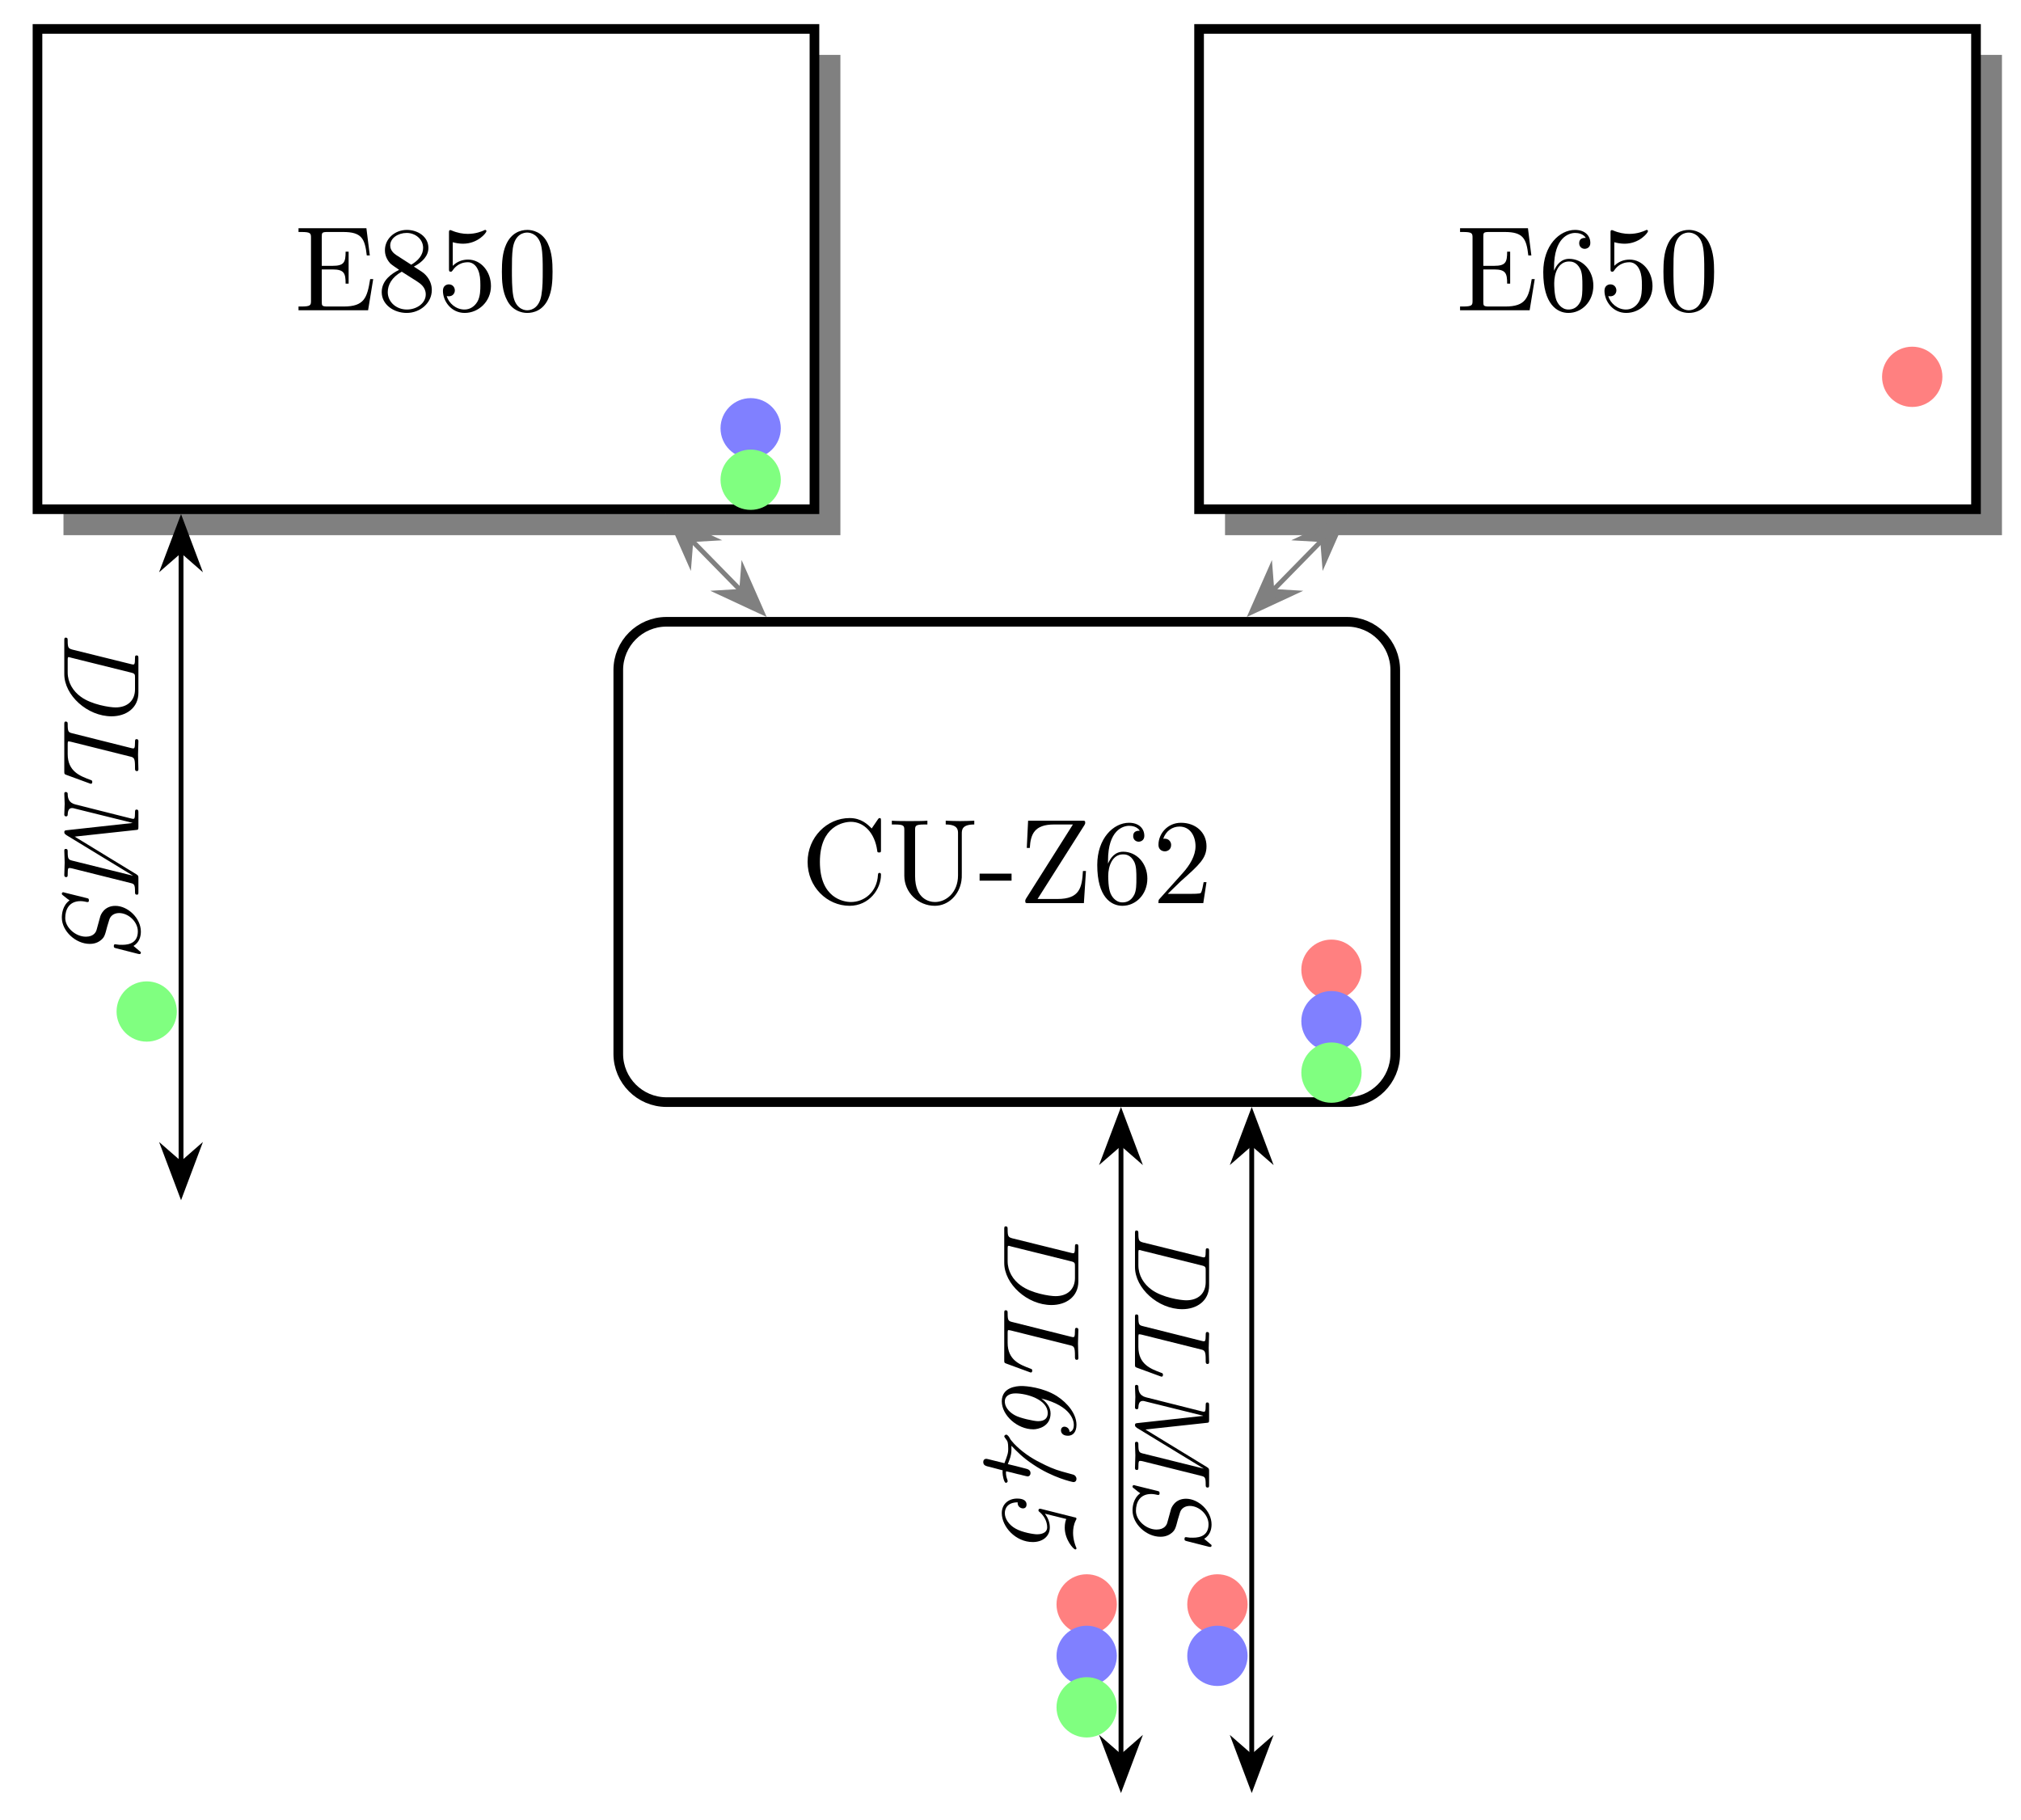
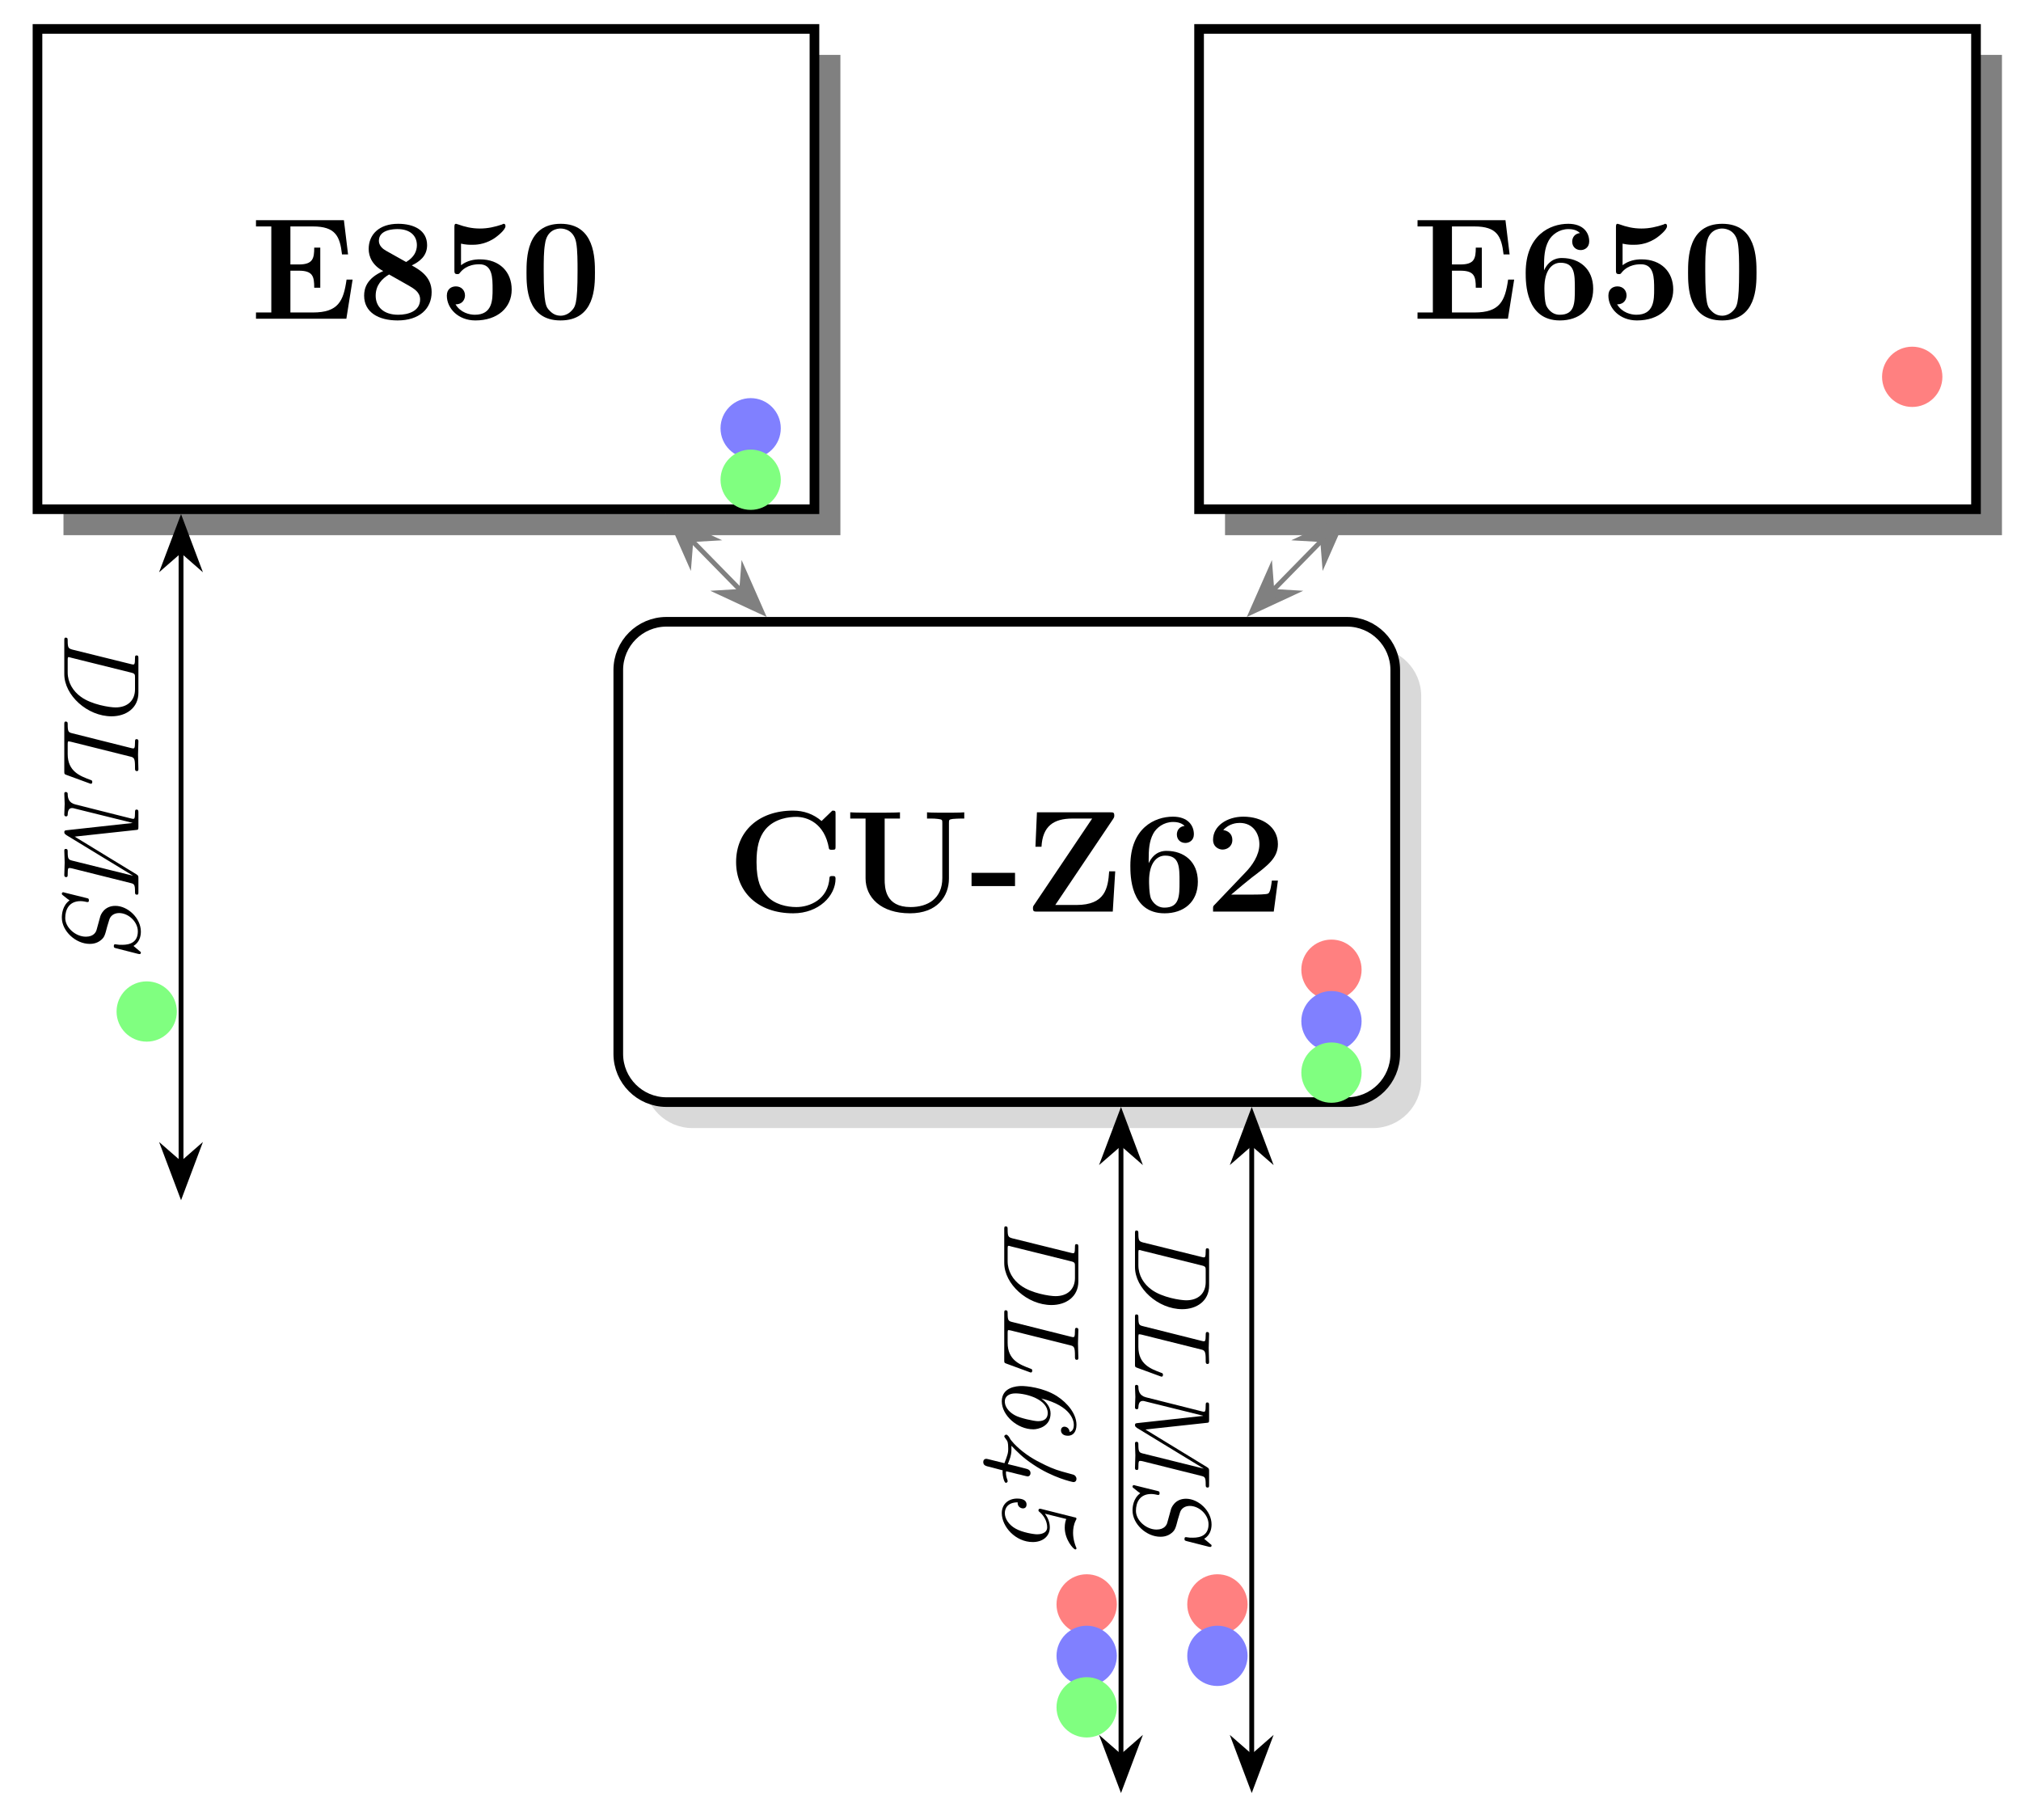
<svg xmlns="http://www.w3.org/2000/svg" xmlns:xlink="http://www.w3.org/1999/xlink" width="167.012pt" height="150.345pt" viewBox="0 0 167.012 150.345" version="1.1">
  <defs>
    <g>
      <symbol overflow="visible" id="glyph0-0">
        <path style="stroke:none;" d="" />
      </symbol>
      <symbol overflow="visible" id="glyph0-1">
-         <path style="stroke:none;" d="M 0.562 -3.406 C 0.562 -1.344 2.172 0.219 4.031 0.219 C 5.656 0.219 6.625 -1.172 6.625 -2.328 C 6.625 -2.422 6.625 -2.5 6.5 -2.5 C 6.391 -2.5 6.391 -2.438 6.375 -2.328 C 6.297 -0.906 5.234 -0.094 4.141 -0.094 C 3.531 -0.094 1.578 -0.422 1.578 -3.406 C 1.578 -6.375 3.531 -6.719 4.141 -6.719 C 5.219 -6.719 6.109 -5.812 6.312 -4.359 C 6.328 -4.219 6.328 -4.188 6.469 -4.188 C 6.625 -4.188 6.625 -4.219 6.625 -4.422 L 6.625 -6.781 C 6.625 -6.953 6.625 -7.031 6.516 -7.031 C 6.484 -7.031 6.438 -7.031 6.359 -6.906 L 5.859 -6.172 C 5.5 -6.531 4.984 -7.031 4.031 -7.031 C 2.156 -7.031 0.562 -5.438 0.562 -3.406 Z " />
+         <path style="stroke:none;" d="M 8.953 -8.031 C 8.953 -8.312 8.953 -8.344 8.688 -8.344 L 7.797 -7.484 C 7.125 -8.062 6.328 -8.344 5.438 -8.344 C 2.578 -8.344 0.734 -6.609 0.734 -4.094 C 0.734 -1.641 2.516 0.141 5.453 0.141 C 7.578 0.141 8.953 -1.312 8.953 -2.719 C 8.953 -2.922 8.875 -2.938 8.703 -2.938 C 8.578 -2.938 8.469 -2.938 8.453 -2.812 C 8.344 -0.984 6.797 -0.375 5.719 -0.375 C 4.953 -0.375 3.891 -0.578 3.234 -1.344 C 2.812 -1.797 2.422 -2.453 2.422 -4.094 C 2.422 -5.266 2.609 -6.141 3.172 -6.812 C 3.938 -7.703 5.125 -7.828 5.703 -7.828 C 6.594 -7.828 8.047 -7.328 8.406 -5.219 C 8.422 -5.109 8.531 -5.109 8.672 -5.109 C 8.953 -5.109 8.953 -5.141 8.953 -5.422 Z " />
      </symbol>
      <symbol overflow="visible" id="glyph0-2">
-         <path style="stroke:none;" d="M 5.797 -2.297 C 5.797 -0.891 4.828 -0.094 3.891 -0.094 C 3.422 -0.094 2.25 -0.344 2.25 -2.234 L 2.25 -6.031 C 2.25 -6.391 2.266 -6.5 3.031 -6.5 L 3.266 -6.5 L 3.266 -6.812 C 2.922 -6.781 2.188 -6.781 1.797 -6.781 C 1.422 -6.781 0.672 -6.781 0.328 -6.812 L 0.328 -6.5 L 0.562 -6.5 C 1.328 -6.5 1.359 -6.391 1.359 -6.031 L 1.359 -2.266 C 1.359 -0.875 2.516 0.219 3.875 0.219 C 5.016 0.219 5.906 -0.703 6.078 -1.844 C 6.109 -2.047 6.109 -2.141 6.109 -2.531 L 6.109 -5.719 C 6.109 -6.047 6.109 -6.5 7.141 -6.5 L 7.141 -6.812 C 6.781 -6.797 6.297 -6.781 5.969 -6.781 C 5.609 -6.781 5.141 -6.797 4.781 -6.812 L 4.781 -6.5 C 5.797 -6.5 5.797 -6.031 5.797 -5.766 Z " />
+         <path style="stroke:none;" d="M 8.609 -7.328 C 8.609 -7.594 8.625 -7.609 8.922 -7.656 C 9.141 -7.672 9.391 -7.688 9.594 -7.688 L 9.875 -7.688 L 9.875 -8.203 C 9.594 -8.172 8.672 -8.172 8.328 -8.172 C 8 -8.172 7.062 -8.172 6.797 -8.203 L 6.797 -7.688 L 7.062 -7.688 C 7.391 -7.688 7.406 -7.688 7.703 -7.656 C 8.047 -7.609 8.062 -7.594 8.062 -7.328 L 8.062 -2.766 C 8.062 -1.062 6.844 -0.375 5.438 -0.375 C 3.344 -0.375 3.297 -1.969 3.297 -2.672 L 3.297 -7.688 L 4.562 -7.688 L 4.562 -8.203 C 4.219 -8.172 2.938 -8.172 2.516 -8.172 C 2.078 -8.172 0.797 -8.172 0.453 -8.203 L 0.453 -7.688 L 1.719 -7.688 L 1.719 -2.75 C 1.719 -1.172 2.984 0.141 5.391 0.141 C 7.609 0.141 8.609 -1.234 8.609 -2.734 Z " />
      </symbol>
      <symbol overflow="visible" id="glyph0-3">
-         <path style="stroke:none;" d="M 2.75 -1.859 L 2.75 -2.438 L 0.109 -2.438 L 0.109 -1.859 Z " />
+         <path style="stroke:none;" d="M 3.734 -2.109 L 3.734 -3.203 L 0.141 -3.203 L 0.141 -2.109 Z " />
      </symbol>
      <symbol overflow="visible" id="glyph0-4">
-         <path style="stroke:none;" d="M 5.453 -6.453 C 5.516 -6.562 5.516 -6.578 5.516 -6.656 C 5.516 -6.812 5.469 -6.812 5.266 -6.812 L 0.797 -6.812 L 0.688 -4.562 L 0.938 -4.562 C 1 -5.688 1.312 -6.5 2.938 -6.5 L 4.5 -6.5 L 0.625 -0.375 C 0.562 -0.266 0.562 -0.25 0.562 -0.172 C 0.562 0 0.609 0 0.812 0 L 5.406 0 L 5.578 -2.656 L 5.328 -2.656 C 5.25 -1.281 5.062 -0.344 3.219 -0.344 L 1.578 -0.344 Z " />
+         <path style="stroke:none;" d="M 7.359 -7.656 C 7.453 -7.797 7.453 -7.859 7.453 -7.938 C 7.453 -8.203 7.359 -8.203 7.109 -8.203 L 1.062 -8.203 L 0.938 -5.359 L 1.438 -5.359 C 1.531 -7.062 2.438 -7.688 4 -7.688 L 5.625 -7.688 L 0.844 -0.578 C 0.734 -0.438 0.734 -0.375 0.734 -0.281 C 0.734 0 0.828 0 1.094 0 L 7.328 0 L 7.531 -3.328 L 7.031 -3.328 C 6.938 -1.938 6.703 -0.547 4.328 -0.547 L 2.578 -0.547 Z " />
      </symbol>
      <symbol overflow="visible" id="glyph0-5">
-         <path style="stroke:none;" d="M 1.312 -3.266 L 1.312 -3.516 C 1.312 -6.031 2.547 -6.391 3.062 -6.391 C 3.297 -6.391 3.719 -6.328 3.938 -5.984 C 3.781 -5.984 3.391 -5.984 3.391 -5.547 C 3.391 -5.234 3.625 -5.078 3.844 -5.078 C 4 -5.078 4.312 -5.172 4.312 -5.562 C 4.312 -6.156 3.875 -6.641 3.047 -6.641 C 1.766 -6.641 0.422 -5.359 0.422 -3.156 C 0.422 -0.484 1.578 0.219 2.5 0.219 C 3.609 0.219 4.562 -0.719 4.562 -2.031 C 4.562 -3.297 3.672 -4.25 2.562 -4.25 C 1.891 -4.25 1.516 -3.75 1.312 -3.266 Z M 2.5 -0.062 C 1.875 -0.062 1.578 -0.656 1.516 -0.812 C 1.328 -1.281 1.328 -2.078 1.328 -2.25 C 1.328 -3.031 1.656 -4.031 2.547 -4.031 C 2.719 -4.031 3.172 -4.031 3.484 -3.406 C 3.656 -3.047 3.656 -2.531 3.656 -2.047 C 3.656 -1.562 3.656 -1.062 3.484 -0.703 C 3.188 -0.109 2.734 -0.062 2.5 -0.062 Z " />
+         <path style="stroke:none;" d="M 2.078 -4.328 C 2.078 -5.062 2.109 -5.797 2.453 -6.438 C 2.719 -6.938 3.328 -7.406 4.094 -7.406 C 4.328 -7.406 4.75 -7.375 5.047 -7.078 C 4.594 -7.031 4.406 -6.688 4.406 -6.375 C 4.406 -5.938 4.719 -5.672 5.109 -5.672 C 5.422 -5.672 5.812 -5.875 5.812 -6.391 C 5.812 -7.109 5.328 -7.844 4.078 -7.844 C 2.578 -7.844 0.562 -6.906 0.562 -3.797 C 0.562 -2.984 0.562 0.141 3.391 0.141 C 4.969 0.141 6.141 -0.781 6.141 -2.469 C 6.141 -4.141 4.984 -5.016 3.562 -5.016 C 3.328 -5.016 2.562 -5.016 2.078 -4 Z M 3.375 -0.328 C 2.625 -0.328 2.312 -0.984 2.266 -1.078 C 2.109 -1.469 2.109 -2.422 2.109 -2.531 C 2.109 -4 2.734 -4.625 3.438 -4.625 C 4.625 -4.625 4.625 -3.672 4.625 -2.469 C 4.625 -1.297 4.625 -0.328 3.375 -0.328 Z " />
      </symbol>
      <symbol overflow="visible" id="glyph0-6">
-         <path style="stroke:none;" d="M 1.266 -0.766 L 2.328 -1.797 C 3.875 -3.172 4.469 -3.703 4.469 -4.703 C 4.469 -5.844 3.578 -6.641 2.359 -6.641 C 1.234 -6.641 0.5 -5.719 0.5 -4.828 C 0.5 -4.281 1 -4.281 1.031 -4.281 C 1.203 -4.281 1.547 -4.391 1.547 -4.812 C 1.547 -5.062 1.359 -5.328 1.016 -5.328 C 0.938 -5.328 0.922 -5.328 0.891 -5.312 C 1.109 -5.969 1.656 -6.328 2.234 -6.328 C 3.141 -6.328 3.562 -5.516 3.562 -4.703 C 3.562 -3.906 3.078 -3.125 2.516 -2.5 L 0.609 -0.375 C 0.5 -0.266 0.5 -0.234 0.5 0 L 4.203 0 L 4.469 -1.734 L 4.234 -1.734 C 4.172 -1.438 4.109 -1 4 -0.844 C 3.938 -0.766 3.281 -0.766 3.062 -0.766 Z " />
+         <path style="stroke:none;" d="M 6.031 -2.562 L 5.531 -2.562 C 5.5 -2.312 5.422 -1.609 5.234 -1.5 C 5.141 -1.406 4.203 -1.406 4.031 -1.406 L 2.172 -1.406 C 2.625 -1.797 3.719 -2.703 3.891 -2.828 C 5.219 -3.828 6.031 -4.438 6.031 -5.578 C 6.031 -7 4.75 -7.844 3.172 -7.844 C 1.828 -7.844 0.672 -7.078 0.672 -5.938 C 0.672 -5.312 1.188 -5.125 1.453 -5.125 C 1.828 -5.125 2.266 -5.375 2.266 -5.922 C 2.266 -6.438 1.891 -6.688 1.516 -6.734 C 2 -7.281 2.625 -7.328 2.875 -7.328 C 3.984 -7.328 4.5 -6.438 4.5 -5.562 C 4.5 -4.641 3.875 -3.781 3.375 -3.266 L 0.781 -0.547 C 0.672 -0.438 0.672 -0.422 0.672 -0.203 L 0.672 0 L 5.688 0 Z " />
      </symbol>
      <symbol overflow="visible" id="glyph0-7">
-         <path style="stroke:none;" d="M 1.359 -0.781 C 1.359 -0.422 1.328 -0.312 0.562 -0.312 L 0.328 -0.312 L 0.328 0 L 6.078 0 L 6.5 -2.578 L 6.25 -2.578 C 6 -1.031 5.766 -0.312 4.062 -0.312 L 2.734 -0.312 C 2.266 -0.312 2.25 -0.375 2.25 -0.703 L 2.25 -3.375 L 3.141 -3.375 C 4.109 -3.375 4.219 -3.047 4.219 -2.203 L 4.469 -2.203 L 4.469 -4.844 L 4.219 -4.844 C 4.219 -3.984 4.109 -3.672 3.141 -3.672 L 2.25 -3.672 L 2.25 -6.078 C 2.25 -6.406 2.266 -6.469 2.734 -6.469 L 4.016 -6.469 C 5.547 -6.469 5.812 -5.922 5.969 -4.531 L 6.219 -4.531 L 5.938 -6.781 L 0.328 -6.781 L 0.328 -6.469 L 0.562 -6.469 C 1.328 -6.469 1.359 -6.359 1.359 -6 Z " />
+         <path style="stroke:none;" d="M 8.438 -3.234 L 7.938 -3.234 C 7.688 -1.453 7.25 -0.516 5.156 -0.516 L 3.297 -0.516 L 3.297 -3.969 L 4 -3.969 C 5.156 -3.969 5.266 -3.484 5.266 -2.562 L 5.766 -2.562 L 5.766 -5.875 L 5.266 -5.875 C 5.266 -4.984 5.156 -4.484 4 -4.484 L 3.297 -4.484 L 3.297 -7.625 L 5.156 -7.625 C 7 -7.625 7.391 -6.844 7.562 -5.312 L 8.062 -5.312 L 7.719 -8.141 L 0.453 -8.141 L 0.453 -7.625 L 1.719 -7.625 L 1.719 -0.516 L 0.453 -0.516 L 0.453 0 L 7.922 0 Z " />
      </symbol>
      <symbol overflow="visible" id="glyph0-8">
-         <path style="stroke:none;" d="M 1.625 -4.562 C 1.172 -4.859 1.125 -5.188 1.125 -5.359 C 1.125 -5.969 1.781 -6.391 2.484 -6.391 C 3.203 -6.391 3.844 -5.875 3.844 -5.156 C 3.844 -4.578 3.453 -4.109 2.859 -3.766 Z M 3.078 -3.609 C 3.797 -3.984 4.281 -4.5 4.281 -5.156 C 4.281 -6.078 3.406 -6.641 2.5 -6.641 C 1.5 -6.641 0.688 -5.906 0.688 -4.969 C 0.688 -4.797 0.703 -4.344 1.125 -3.875 C 1.234 -3.766 1.609 -3.516 1.859 -3.344 C 1.281 -3.047 0.422 -2.5 0.422 -1.5 C 0.422 -0.453 1.438 0.219 2.484 0.219 C 3.609 0.219 4.562 -0.609 4.562 -1.672 C 4.562 -2.031 4.453 -2.484 4.062 -2.906 C 3.875 -3.109 3.719 -3.203 3.078 -3.609 Z M 2.078 -3.188 L 3.312 -2.406 C 3.594 -2.219 4.062 -1.922 4.062 -1.312 C 4.062 -0.578 3.312 -0.062 2.5 -0.062 C 1.641 -0.062 0.922 -0.672 0.922 -1.5 C 0.922 -2.078 1.234 -2.719 2.078 -3.188 Z " />
+         <path style="stroke:none;" d="M 4.5 -4.406 C 5.109 -4.703 5.766 -5.156 5.766 -6.078 C 5.766 -7.312 4.672 -7.844 3.375 -7.844 C 1.781 -7.844 0.938 -6.938 0.938 -5.766 C 0.938 -5.125 1.25 -4.406 2.141 -3.938 C 0.781 -3.344 0.562 -2.516 0.562 -1.906 C 0.562 -0.531 1.75 0.141 3.328 0.141 C 5.109 0.141 6.141 -0.812 6.141 -2.203 C 6.141 -3.5 5.109 -4.062 4.5 -4.406 Z M 2.359 -5.625 C 2.109 -5.766 1.781 -6.031 1.781 -6.438 C 1.781 -7.391 3.062 -7.406 3.328 -7.406 C 4.344 -7.406 4.922 -6.875 4.922 -6.078 C 4.922 -5.594 4.703 -5.078 4.031 -4.688 Z M 2.625 -3.656 L 4.281 -2.719 C 4.672 -2.484 5.188 -2.203 5.188 -1.594 C 5.188 -0.641 4.234 -0.328 3.375 -0.328 C 2.188 -0.328 1.516 -0.969 1.516 -1.906 C 1.516 -2.781 2.062 -3.328 2.625 -3.656 Z " />
      </symbol>
      <symbol overflow="visible" id="glyph0-9">
-         <path style="stroke:none;" d="M 4.469 -2 C 4.469 -3.188 3.656 -4.188 2.578 -4.188 C 2.109 -4.188 1.672 -4.031 1.312 -3.672 L 1.312 -5.625 C 1.516 -5.562 1.844 -5.5 2.156 -5.5 C 3.391 -5.5 4.094 -6.406 4.094 -6.531 C 4.094 -6.594 4.062 -6.641 3.984 -6.641 C 3.984 -6.641 3.953 -6.641 3.906 -6.609 C 3.703 -6.516 3.219 -6.312 2.547 -6.312 C 2.156 -6.312 1.688 -6.391 1.219 -6.594 C 1.141 -6.625 1.125 -6.625 1.109 -6.625 C 1 -6.625 1 -6.547 1 -6.391 L 1 -3.438 C 1 -3.266 1 -3.188 1.141 -3.188 C 1.219 -3.188 1.234 -3.203 1.281 -3.266 C 1.391 -3.422 1.75 -3.969 2.562 -3.969 C 3.078 -3.969 3.328 -3.516 3.406 -3.328 C 3.562 -2.953 3.594 -2.578 3.594 -2.078 C 3.594 -1.719 3.594 -1.125 3.344 -0.703 C 3.109 -0.312 2.734 -0.062 2.281 -0.062 C 1.562 -0.062 0.984 -0.594 0.812 -1.172 C 0.844 -1.172 0.875 -1.156 0.984 -1.156 C 1.312 -1.156 1.484 -1.406 1.484 -1.641 C 1.484 -1.891 1.312 -2.141 0.984 -2.141 C 0.844 -2.141 0.5 -2.062 0.5 -1.609 C 0.5 -0.75 1.188 0.219 2.297 0.219 C 3.453 0.219 4.469 -0.734 4.469 -2 Z " />
+         <path style="stroke:none;" d="M 1.844 -6.203 C 2.25 -6.109 2.562 -6.109 2.75 -6.109 C 3.031 -6.109 3.719 -6.109 4.516 -6.594 C 4.891 -6.828 5.516 -7.359 5.516 -7.641 C 5.516 -7.703 5.516 -7.844 5.359 -7.844 C 5.359 -7.844 5.328 -7.844 5.219 -7.781 C 4.656 -7.594 4.078 -7.453 3.406 -7.453 C 2.719 -7.453 2.156 -7.594 1.594 -7.797 C 1.5 -7.812 1.469 -7.844 1.438 -7.844 C 1.297 -7.844 1.297 -7.719 1.297 -7.516 L 1.297 -4.047 C 1.297 -3.812 1.297 -3.688 1.531 -3.688 C 1.656 -3.688 1.672 -3.688 1.766 -3.812 C 1.906 -3.984 2.344 -4.5 3.359 -4.5 C 4.453 -4.5 4.453 -3.375 4.453 -2.438 C 4.453 -1.578 4.453 -0.328 2.984 -0.328 C 2.547 -0.328 1.797 -0.5 1.391 -1.188 C 2.016 -1.188 2.172 -1.656 2.172 -1.922 C 2.172 -2.359 1.859 -2.672 1.422 -2.672 C 1.062 -2.672 0.672 -2.469 0.672 -1.906 C 0.672 -0.859 1.609 0.141 3.031 0.141 C 4.875 0.141 6.031 -0.922 6.031 -2.406 C 6.031 -3.859 5.047 -4.906 3.406 -4.906 C 2.922 -4.906 2.359 -4.812 1.844 -4.422 Z " />
      </symbol>
      <symbol overflow="visible" id="glyph0-10">
-         <path style="stroke:none;" d="M 4.578 -3.188 C 4.578 -3.984 4.531 -4.781 4.188 -5.516 C 3.734 -6.484 2.906 -6.641 2.5 -6.641 C 1.891 -6.641 1.172 -6.375 0.75 -5.453 C 0.438 -4.766 0.391 -3.984 0.391 -3.188 C 0.391 -2.438 0.422 -1.547 0.844 -0.781 C 1.266 0.016 2 0.219 2.484 0.219 C 3.016 0.219 3.781 0.016 4.219 -0.938 C 4.531 -1.625 4.578 -2.406 4.578 -3.188 Z M 2.484 0 C 2.094 0 1.5 -0.25 1.328 -1.203 C 1.219 -1.797 1.219 -2.719 1.219 -3.312 C 1.219 -3.953 1.219 -4.609 1.297 -5.141 C 1.484 -6.328 2.234 -6.422 2.484 -6.422 C 2.812 -6.422 3.469 -6.234 3.656 -5.25 C 3.766 -4.688 3.766 -3.938 3.766 -3.312 C 3.766 -2.562 3.766 -1.891 3.656 -1.25 C 3.5 -0.297 2.938 0 2.484 0 Z " />
+         <path style="stroke:none;" d="M 6.188 -3.812 C 6.188 -4.953 6.188 -7.844 3.359 -7.844 C 0.531 -7.844 0.531 -4.969 0.531 -3.812 C 0.531 -2.672 0.531 0.141 3.344 0.141 C 6.172 0.141 6.188 -2.625 6.188 -3.812 Z M 3.359 -0.25 C 2.969 -0.25 2.688 -0.406 2.453 -0.656 C 2.156 -0.953 1.953 -1.141 1.953 -3.953 C 1.953 -4.797 1.953 -5.562 2.062 -6.188 C 2.219 -7.359 3.078 -7.453 3.344 -7.453 C 3.734 -7.453 4.469 -7.266 4.641 -6.266 C 4.75 -5.656 4.75 -4.688 4.75 -3.953 C 4.75 -1.141 4.562 -0.969 4.203 -0.609 C 3.969 -0.375 3.641 -0.25 3.359 -0.25 Z " />
      </symbol>
      <symbol overflow="visible" id="glyph1-0">
        <path style="stroke:none;" d="" />
      </symbol>
      <symbol overflow="visible" id="glyph1-1">
        <path style="stroke:none;" d="M 0.656 1.594 C 0.344 1.5 0.281 1.453 0.281 0.859 C 0.281 0.703 0.281 0.609 0.109 0.609 C 0 0.609 0 0.703 0 0.859 L 0 3.625 C 0 5.375 1.906 7.109 3.906 7.109 C 5.094 7.109 6.125 6.438 6.125 5.156 L 6.125 2.328 C 6.125 2.172 6.125 2.078 5.969 2.078 C 5.844 2.078 5.844 2.172 5.844 2.312 C 5.844 2.828 5.781 2.828 5.688 2.828 C 5.656 2.828 5.641 2.828 5.516 2.797 Z M 5.531 3.5 C 5.844 3.578 5.844 3.656 5.844 3.922 L 5.844 4.875 C 5.844 5.781 5.25 6.375 4.234 6.375 C 3.75 6.375 2.25 6.141 1.375 5.5 C 0.719 5.031 0.281 4.312 0.281 3.484 L 0.281 2.484 C 0.281 2.328 0.281 2.312 0.312 2.219 C 0.391 2.219 0.438 2.219 0.562 2.266 Z " />
      </symbol>
      <symbol overflow="visible" id="glyph1-2">
        <path style="stroke:none;" d="M 5.438 3.484 C 5.766 3.562 5.844 3.625 5.844 4.344 L 5.844 4.438 C 5.844 4.578 5.844 4.688 6.016 4.688 C 6.109 4.688 6.125 4.594 6.125 4.531 C 6.125 4.141 6.094 3.734 6.094 3.344 C 6.094 2.969 6.125 2.578 6.125 2.219 C 6.125 2.172 6.125 2.047 5.969 2.047 C 5.844 2.047 5.844 2.156 5.844 2.297 C 5.844 2.812 5.781 2.812 5.688 2.812 C 5.656 2.812 5.641 2.812 5.516 2.781 L 0.656 1.562 C 0.344 1.484 0.281 1.438 0.281 0.828 C 0.281 0.688 0.281 0.594 0.109 0.594 C 0 0.594 0 0.688 0 0.828 L 0 4.734 C 0 4.938 0.016 4.938 0.172 5 L 2.047 5.688 C 2.156 5.734 2.172 5.734 2.203 5.734 C 2.312 5.734 2.312 5.609 2.312 5.578 C 2.312 5.469 2.281 5.453 2.141 5.406 C 1.312 5.094 0.281 4.719 0.281 3.281 L 0.281 2.5 C 0.281 2.344 0.281 2.328 0.312 2.234 C 0.391 2.234 0.438 2.234 0.562 2.266 Z " />
      </symbol>
      <symbol overflow="visible" id="glyph1-3">
        <path style="stroke:none;" d="M 3.062 2.109 C 5.578 2.734 5.75 3.984 5.75 4.281 C 5.75 4.422 5.734 4.797 5.406 4.875 C 5.359 4.438 4.984 4.438 4.969 4.438 C 4.891 4.438 4.688 4.484 4.688 4.75 C 4.688 4.875 4.766 5.188 5.266 5.188 C 5.672 5.188 5.969 4.891 5.969 4.281 C 5.969 3.406 5.266 2.5 4.344 1.906 C 3.203 1.188 1.797 1.078 1.438 1.078 C 1 1.078 -0.203 1.188 -0.203 2.344 C -0.203 3.5 1.078 4.656 2.406 4.656 C 2.781 4.656 3.828 4.438 3.828 3.344 C 3.828 2.812 3.469 2.391 3.062 2.109 Z M 0.047 2.344 C 0.047 1.953 0.375 1.688 0.922 1.688 C 1.875 1.688 3.594 2.203 3.594 3.312 C 3.594 3.703 3.375 3.984 2.797 3.984 C 2.438 3.984 1.266 3.719 0.891 3.5 C 0.594 3.344 0.047 2.953 0.047 2.344 Z " />
      </symbol>
      <symbol overflow="visible" id="glyph1-4">
        <path style="stroke:none;" d="M -1.312 2.422 C -1.438 2.391 -1.453 2.391 -1.484 2.391 C -1.641 2.391 -1.734 2.5 -1.734 2.641 C -1.734 2.938 -1.547 2.984 -1.125 3.078 L -0.125 3.344 C -0.141 3.391 -0.141 3.469 -0.141 3.516 C -0.141 3.781 -0.016 4.375 0.141 4.375 C 0.172 4.375 0.281 4.328 0.281 4.25 C 0.281 4.219 0.281 4.203 0.266 4.141 C 0.188 3.953 0.141 3.734 0.141 3.547 C 0.141 3.422 0.156 3.422 0.172 3.422 C 0.219 3.422 1.016 3.625 1.125 3.656 C 1.344 3.703 1.359 3.703 1.516 3.75 C 1.656 3.781 1.891 3.844 1.922 3.844 C 2.078 3.844 2.172 3.719 2.172 3.578 C 2.172 3.297 1.922 3.234 1.734 3.188 C 1.141 3.031 0.828 2.953 0.297 2.828 C 0.438 2.438 0.453 2.438 0.5 2.266 C 0.594 1.922 0.594 1.781 0.594 1.562 C 0.594 1.438 0.594 1.422 0.594 1.312 C 1.062 1.797 1.516 2.281 2.391 2.859 C 4 3.953 5.641 4.312 5.719 4.312 C 5.875 4.312 5.969 4.203 5.969 4.047 C 5.969 3.891 5.859 3.734 5.672 3.688 L 4.766 3.438 C 4.141 3.266 3.547 3 2.984 2.703 C 2.172 2.312 1.375 1.734 0.812 1.141 C 0.719 1.031 0.531 0.828 0.5 0.766 C 0.453 0.656 0.297 0.391 0.156 0.391 C 0.125 0.391 0 0.453 0 0.531 C 0 0.578 0.109 0.719 0.188 0.828 C 0.266 0.922 0.328 1.047 0.328 1.531 C 0.328 1.719 0.328 1.891 0.219 2.188 C 0.203 2.266 0.141 2.406 0.016 2.75 Z " />
      </symbol>
      <symbol overflow="visible" id="glyph1-5">
        <path style="stroke:none;" d="M 5.125 2.656 C 5.062 2.812 5 3.047 5 3.375 C 5 4.359 5.719 5.172 5.875 5.172 C 5.906 5.172 5.969 5.156 5.969 5.078 C 5.969 5.062 5.969 5.047 5.922 4.953 C 5.859 4.797 5.688 4.344 5.688 3.797 C 5.688 3.484 5.734 3.125 5.906 2.781 C 5.969 2.672 5.969 2.656 5.969 2.641 C 5.969 2.562 5.922 2.531 5.797 2.516 L 3.062 1.828 C 3 1.812 2.984 1.812 2.953 1.812 C 2.875 1.812 2.828 1.859 2.828 1.938 C 2.828 2.016 2.859 2.031 2.938 2.094 C 3.297 2.406 3.547 2.859 3.547 3.344 C 3.547 3.891 2.891 3.922 2.719 3.922 C 2.422 3.922 1.484 3.766 0.938 3.453 C 0.375 3.141 0.047 2.625 0.047 2.172 C 0.047 1.797 0.266 1.281 1.109 1.281 C 1.078 1.625 1.359 1.781 1.547 1.781 C 1.75 1.781 1.844 1.641 1.844 1.469 C 1.844 0.984 1.25 0.969 1.062 0.969 C 0.375 0.969 -0.203 1.406 -0.203 2.172 C -0.203 3.297 0.938 4.562 2.359 4.562 C 3.172 4.562 3.766 4.094 3.766 3.359 C 3.766 2.969 3.641 2.594 3.359 2.219 Z " />
      </symbol>
      <symbol overflow="visible" id="glyph1-6">
        <path style="stroke:none;" d="M 5.453 8.156 C 5.781 8.234 5.844 8.281 5.844 8.875 C 5.844 9.031 5.844 9.125 6.016 9.125 C 6.125 9.125 6.125 9.047 6.125 8.891 L 6.125 7.781 C 6.125 7.594 6.125 7.547 5.953 7.438 L 0.859 4.328 L 5.906 3.781 C 6.109 3.766 6.125 3.75 6.125 3.516 L 6.125 2.344 C 6.125 2.203 6.125 2.094 5.969 2.094 C 5.844 2.094 5.844 2.203 5.844 2.344 C 5.844 2.859 5.781 2.859 5.688 2.859 C 5.656 2.859 5.641 2.859 5.516 2.828 L 0.922 1.672 C 0.344 1.531 0.281 1.109 0.281 0.781 C 0.281 0.75 0.266 0.641 0.109 0.641 C 0.047 0.641 0 0.688 0 0.766 C 0 1.031 0.031 1.344 0.031 1.625 C 0.031 1.906 0 2.219 0 2.5 C 0 2.531 0 2.656 0.156 2.656 C 0.266 2.656 0.281 2.562 0.281 2.5 C 0.297 2.016 0.5 1.969 0.656 1.969 C 0.688 1.969 0.75 1.969 0.891 2.016 L 5.625 3.188 L 5.625 3.203 L 0.219 3.797 C 0.062 3.812 0 3.828 0 3.969 C 0 4.094 0.094 4.141 0.172 4.203 L 5.688 7.562 L 0.656 6.312 C 0.344 6.234 0.281 6.172 0.281 5.578 C 0.281 5.438 0.281 5.344 0.109 5.344 C 0.031 5.344 0 5.406 0 5.469 C 0 5.797 0.031 6.141 0.031 6.469 C 0.031 6.812 0 7.172 0 7.5 C 0 7.547 0 7.672 0.156 7.672 C 0.281 7.672 0.281 7.578 0.281 7.438 C 0.281 6.922 0.328 6.922 0.438 6.922 C 0.5 6.922 0.578 6.938 0.641 6.953 Z " />
      </symbol>
      <symbol overflow="visible" id="glyph1-7">
        <path style="stroke:none;" d="M 6.109 5.766 C 6.141 5.766 6.203 5.781 6.219 5.781 C 6.234 5.781 6.328 5.781 6.328 5.672 C 6.328 5.609 6.312 5.594 6.219 5.531 L 5.719 5.109 C 6.203 4.812 6.328 4.328 6.328 3.922 C 6.328 2.812 5.25 1.797 4.219 1.797 C 3.281 1.797 3 2.562 2.969 2.688 L 2.672 3.766 C 2.625 3.953 2.438 4.344 1.781 4.344 C 0.938 4.344 0.078 3.594 0.078 2.797 C 0.078 2.109 0.391 1.406 1.344 1.406 C 1.547 1.406 1.734 1.453 1.891 1.484 C 1.906 1.484 1.906 1.484 1.922 1.484 C 2.031 1.484 2.031 1.406 2.031 1.344 C 2.031 1.219 2.016 1.188 1.859 1.156 L 0.031 0.703 C 0 0.688 -0.078 0.672 -0.094 0.672 C -0.156 0.672 -0.203 0.719 -0.203 0.797 C -0.203 0.859 -0.172 0.875 -0.094 0.938 C 0.156 1.141 0.375 1.312 0.438 1.344 C -0.156 1.766 -0.203 2.5 -0.203 2.766 C -0.203 3.891 0.953 4.938 2.094 4.938 C 2.234 4.938 2.656 4.938 3.031 4.625 C 3.312 4.391 3.359 4.234 3.547 3.5 L 3.719 2.938 C 3.828 2.578 4.156 2.391 4.531 2.391 C 5.297 2.391 6.078 3.109 6.078 3.906 C 6.078 4.797 5.438 5.016 4.797 5.016 C 4.531 5.016 4.516 5.016 4.312 4.984 C 4.234 4.969 4.219 4.969 4.203 4.969 C 4.094 4.969 4.094 5.062 4.094 5.125 C 4.094 5.219 4.094 5.25 4.266 5.297 Z " />
      </symbol>
    </g>
  </defs>
  <g id="surface1">
+     <path style=" stroke:none;fill-rule:nonzero;fill:rgb(50%,50%,50%);fill-opacity:0.3;" d="M 113.461 53.52 L 57.223 53.52 C 55.023 53.52 53.238 55.305 53.238 57.508 L 53.238 89.223 C 53.238 91.422 55.023 93.207 57.223 93.207 L 113.461 93.207 C 115.66 93.207 117.445 91.422 117.445 89.223 L 117.445 57.508 C 117.445 55.305 115.66 53.52 113.461 53.52 Z " />
    <path style="fill-rule:nonzero;fill:rgb(100%,100%,100%);fill-opacity:1;stroke-width:0.797;stroke-linecap:butt;stroke-linejoin:miter;stroke:rgb(0%,0%,0%);stroke-opacity:1;stroke-miterlimit:10;" d="M 28.119 19.844 L -28.119 19.844 C -30.318 19.844 -32.103 18.059 -32.103 15.856 L -32.103 -15.859 C -32.103 -18.058 -30.318 -19.843 -28.119 -19.843 L 28.119 -19.843 C 30.319 -19.843 32.104 -18.058 32.104 -15.859 L 32.104 15.856 C 32.104 18.059 30.319 19.844 28.119 19.844 Z " transform="matrix(1,0,0,-1,83.197,71.219)" />
    <g style="fill:rgb(0%,0%,0%);fill-opacity:1;">
-       <use xlink:href="#glyph0-1" x="66.177" y="74.623" />
-       <use xlink:href="#glyph0-2" x="73.372" y="74.623" />
-       <use xlink:href="#glyph0-3" x="80.844" y="74.623" />
-       <use xlink:href="#glyph0-4" x="84.164" y="74.623" />
-       <use xlink:href="#glyph0-5" x="90.253" y="74.623" />
-       <use xlink:href="#glyph0-6" x="95.234" y="74.623" />
+       <use xlink:href="#glyph0-1" x="60.096" y="75.321" />
+       <use xlink:href="#glyph0-2" x="69.81" y="75.321" />
+       <use xlink:href="#glyph0-3" x="80.146" y="75.321" />
+       <use xlink:href="#glyph0-4" x="84.629" y="75.321" />
+       <use xlink:href="#glyph0-5" x="92.848" y="75.321" />
+       <use xlink:href="#glyph0-6" x="99.573" y="75.321" />
    </g>
    <path style=" stroke:none;fill-rule:nonzero;fill:rgb(50%,50%,50%);fill-opacity:1;" d="M 5.246 44.219 L 69.449 44.219 L 69.449 4.535 L 5.246 4.535 Z " />
    <path style="fill-rule:nonzero;fill:rgb(100%,100%,100%);fill-opacity:1;stroke-width:0.797;stroke-linecap:butt;stroke-linejoin:miter;stroke:rgb(0%,0%,0%);stroke-opacity:1;stroke-miterlimit:10;" d="M -80.099 29.145 L -15.892 29.145 L -15.892 68.828 L -80.099 68.828 Z " transform="matrix(1,0,0,-1,83.197,71.219)" />
    <g style="fill:rgb(0%,0%,0%);fill-opacity:1;">
-       <use xlink:href="#glyph0-7" x="24.341" y="25.637" />
-       <use xlink:href="#glyph0-8" x="31.122" y="25.637" />
-       <use xlink:href="#glyph0-9" x="36.103" y="25.637" />
-       <use xlink:href="#glyph0-10" x="41.084" y="25.637" />
+       <use xlink:href="#glyph0-7" x="20.701" y="26.335" />
+       <use xlink:href="#glyph0-8" x="29.529" y="26.335" />
+       <use xlink:href="#glyph0-9" x="36.254" y="26.335" />
+       <use xlink:href="#glyph0-10" x="42.978" y="26.335" />
    </g>
    <path style=" stroke:none;fill-rule:nonzero;fill:rgb(50%,50%,50%);fill-opacity:1;" d="M 101.234 44.219 L 165.438 44.219 L 165.438 4.535 L 101.234 4.535 Z " />
    <path style="fill-rule:nonzero;fill:rgb(100%,100%,100%);fill-opacity:1;stroke-width:0.797;stroke-linecap:butt;stroke-linejoin:miter;stroke:rgb(0%,0%,0%);stroke-opacity:1;stroke-miterlimit:10;" d="M 15.893 29.145 L 80.096 29.145 L 80.096 68.828 L 15.893 68.828 Z " transform="matrix(1,0,0,-1,83.197,71.219)" />
    <g style="fill:rgb(0%,0%,0%);fill-opacity:1;">
-       <use xlink:href="#glyph0-7" x="120.329" y="25.637" />
-       <use xlink:href="#glyph0-5" x="127.11" y="25.637" />
-       <use xlink:href="#glyph0-9" x="132.091" y="25.637" />
-       <use xlink:href="#glyph0-10" x="137.072" y="25.637" />
+       <use xlink:href="#glyph0-7" x="116.69" y="26.335" />
+       <use xlink:href="#glyph0-5" x="125.518" y="26.335" />
+       <use xlink:href="#glyph0-9" x="132.243" y="26.335" />
+       <use xlink:href="#glyph0-10" x="138.967" y="26.335" />
    </g>
    <path style="fill:none;stroke-width:0.399;stroke-linecap:butt;stroke-linejoin:miter;stroke:rgb(50%,50%,50%);stroke-opacity:1;stroke-miterlimit:10;" d="M -21.982 22.43 L -26.029 26.559 " transform="matrix(1,0,0,-1,83.197,71.219)" />
    <path style="fill-rule:nonzero;fill:rgb(50%,50%,50%);fill-opacity:1;stroke-width:0.399;stroke-linecap:butt;stroke-linejoin:miter;stroke:rgb(50%,50%,50%);stroke-opacity:1;stroke-miterlimit:10;" d="M 4.215 -0.002 L 0.642 1.346 L 1.818 0.002 L 0.643 -1.346 Z " transform="matrix(0.70038,0.7142,0.7142,-0.70038,60.01084,47.56243)" />
    <path style="fill-rule:nonzero;fill:rgb(50%,50%,50%);fill-opacity:1;stroke-width:0.399;stroke-linecap:butt;stroke-linejoin:miter;stroke:rgb(50%,50%,50%);stroke-opacity:1;stroke-miterlimit:10;" d="M 4.215 0 L 0.645 1.346 L 1.818 -0.001 L 0.644 -1.344 Z " transform="matrix(-0.70041,-0.7142,-0.7142,0.70041,58.3701,45.88907)" />
    <path style="fill:none;stroke-width:0.399;stroke-linecap:butt;stroke-linejoin:miter;stroke:rgb(50%,50%,50%);stroke-opacity:1;stroke-miterlimit:10;" d="M 21.983 22.43 L 26.03 26.559 " transform="matrix(1,0,0,-1,83.197,71.219)" />
    <path style="fill-rule:nonzero;fill:rgb(50%,50%,50%);fill-opacity:1;stroke-width:0.399;stroke-linecap:butt;stroke-linejoin:miter;stroke:rgb(50%,50%,50%);stroke-opacity:1;stroke-miterlimit:10;" d="M 4.217 0 L 0.643 1.347 L 1.817 -0.001 L 0.642 -1.346 Z " transform="matrix(-0.70038,0.7142,0.7142,0.70038,106.3832,47.56243)" />
    <path style="fill-rule:nonzero;fill:rgb(50%,50%,50%);fill-opacity:1;stroke-width:0.399;stroke-linecap:butt;stroke-linejoin:miter;stroke:rgb(50%,50%,50%);stroke-opacity:1;stroke-miterlimit:10;" d="M 4.215 -0 L 0.641 1.346 L 1.818 0.001 L 0.645 -1.346 Z " transform="matrix(0.70041,-0.7142,-0.7142,-0.70041,108.0239,45.88907)" />
    <path style="fill:none;stroke-width:0.399;stroke-linecap:butt;stroke-linejoin:miter;stroke:rgb(0%,0%,0%);stroke-opacity:1;stroke-miterlimit:10;" d="M 9.44 -23.304 L 9.44 -73.871 " transform="matrix(1,0,0,-1,83.197,71.219)" />
    <path style="fill-rule:nonzero;fill:rgb(0%,0%,0%);fill-opacity:1;stroke-width:0.399;stroke-linecap:butt;stroke-linejoin:miter;stroke:rgb(0%,0%,0%);stroke-opacity:1;stroke-miterlimit:10;" d="M 4.215 -0.001 L 0.645 1.347 L 1.816 -0.001 L 0.645 -1.345 Z " transform="matrix(0,-1,-1,0,92.63593,96.24228)" />
    <path style="fill-rule:nonzero;fill:rgb(0%,0%,0%);fill-opacity:1;stroke-width:0.399;stroke-linecap:butt;stroke-linejoin:miter;stroke:rgb(0%,0%,0%);stroke-opacity:1;stroke-miterlimit:10;" d="M 4.214 0.001 L 0.644 1.345 L 1.82 0.001 L 0.644 -1.347 Z " transform="matrix(0,1,1,0,92.63593,143.3717)" />
    <g style="fill:rgb(0%,0%,0%);fill-opacity:1;">
      <use xlink:href="#glyph1-1" x="82.989" y="100.719" />
      <use xlink:href="#glyph1-2" x="82.989" y="107.668" />
      <use xlink:href="#glyph1-3" x="82.989" y="113.441" />
      <use xlink:href="#glyph1-4" x="82.989" y="118.145" />
      <use xlink:href="#glyph1-5" x="82.989" y="122.85" />
    </g>
    <path style="fill:none;stroke-width:0.399;stroke-linecap:butt;stroke-linejoin:miter;stroke:rgb(0%,0%,0%);stroke-opacity:1;stroke-miterlimit:10;" d="M 20.244 -23.304 L 20.244 -73.871 " transform="matrix(1,0,0,-1,83.197,71.219)" />
    <path style="fill-rule:nonzero;fill:rgb(0%,0%,0%);fill-opacity:1;stroke-width:0.399;stroke-linecap:butt;stroke-linejoin:miter;stroke:rgb(0%,0%,0%);stroke-opacity:1;stroke-miterlimit:10;" d="M 4.215 -0.001 L 0.645 1.346 L 1.816 -0.001 L 0.645 -1.345 Z " transform="matrix(0,-1,-1,0,103.44,96.24228)" />
    <path style="fill-rule:nonzero;fill:rgb(0%,0%,0%);fill-opacity:1;stroke-width:0.399;stroke-linecap:butt;stroke-linejoin:miter;stroke:rgb(0%,0%,0%);stroke-opacity:1;stroke-miterlimit:10;" d="M 4.214 0.001 L 0.644 1.345 L 1.82 0.001 L 0.644 -1.346 Z " transform="matrix(0,1,1,0,103.44,143.3717)" />
    <g style="fill:rgb(0%,0%,0%);fill-opacity:1;">
      <use xlink:href="#glyph1-1" x="93.793" y="101.062" />
      <use xlink:href="#glyph1-2" x="93.793" y="108.011" />
      <use xlink:href="#glyph1-6" x="93.793" y="113.784" />
      <use xlink:href="#glyph1-7" x="93.793" y="122.036" />
    </g>
    <path style="fill:none;stroke-width:0.399;stroke-linecap:butt;stroke-linejoin:miter;stroke:rgb(0%,0%,0%);stroke-opacity:1;stroke-miterlimit:10;" d="M -68.236 25.68 L -68.236 -24.883 " transform="matrix(1,0,0,-1,83.197,71.219)" />
    <path style="fill-rule:nonzero;fill:rgb(0%,0%,0%);fill-opacity:1;stroke-width:0.399;stroke-linecap:butt;stroke-linejoin:miter;stroke:rgb(0%,0%,0%);stroke-opacity:1;stroke-miterlimit:10;" d="M 4.213 -0.002 L 0.643 1.346 L 1.818 -0.002 L 0.643 -1.345 Z " transform="matrix(0,-1,-1,0,14.95928,47.25579)" />
    <path style="fill-rule:nonzero;fill:rgb(0%,0%,0%);fill-opacity:1;stroke-width:0.399;stroke-linecap:butt;stroke-linejoin:miter;stroke:rgb(0%,0%,0%);stroke-opacity:1;stroke-miterlimit:10;" d="M 4.216 0.002 L 0.642 1.345 L 1.818 0.002 L 0.642 -1.346 Z " transform="matrix(0,1,1,0,14.95928,94.38521)" />
    <g style="fill:rgb(0%,0%,0%);fill-opacity:1;">
      <use xlink:href="#glyph1-1" x="5.313" y="52.076" />
      <use xlink:href="#glyph1-2" x="5.313" y="59.025" />
      <use xlink:href="#glyph1-6" x="5.313" y="64.798" />
      <use xlink:href="#glyph1-7" x="5.313" y="73.05" />
    </g>
    <path style=" stroke:none;fill-rule:nonzero;fill:rgb(100%,50%,50%);fill-opacity:1;" d="M 92.293 132.562 C 92.293 131.188 91.176 130.074 89.801 130.074 C 88.426 130.074 87.309 131.188 87.309 132.562 C 87.309 133.938 88.426 135.055 89.801 135.055 C 91.176 135.055 92.293 133.938 92.293 132.562 Z " />
    <path style=" stroke:none;fill-rule:nonzero;fill:rgb(50%,50%,100%);fill-opacity:1;" d="M 92.293 136.816 C 92.293 135.441 91.176 134.324 89.801 134.324 C 88.426 134.324 87.309 135.441 87.309 136.816 C 87.309 138.191 88.426 139.305 89.801 139.305 C 91.176 139.305 92.293 138.191 92.293 136.816 Z " />
    <path style=" stroke:none;fill-rule:nonzero;fill:rgb(50%,100%,50%);fill-opacity:1;" d="M 92.293 141.066 C 92.293 139.691 91.176 138.578 89.801 138.578 C 88.426 138.578 87.309 139.691 87.309 141.066 C 87.309 142.441 88.426 143.559 89.801 143.559 C 91.176 143.559 92.293 142.441 92.293 141.066 Z " />
    <path style=" stroke:none;fill-rule:nonzero;fill:rgb(100%,50%,50%);fill-opacity:1;" d="M 103.098 132.562 C 103.098 131.188 101.98 130.074 100.605 130.074 C 99.23 130.074 98.113 131.188 98.113 132.562 C 98.113 133.938 99.23 135.055 100.605 135.055 C 101.98 135.055 103.098 133.938 103.098 132.562 Z " />
    <path style=" stroke:none;fill-rule:nonzero;fill:rgb(50%,50%,100%);fill-opacity:1;" d="M 103.098 136.816 C 103.098 135.441 101.98 134.324 100.605 134.324 C 99.23 134.324 98.113 135.441 98.113 136.816 C 98.113 138.191 99.23 139.305 100.605 139.305 C 101.98 139.305 103.098 138.191 103.098 136.816 Z " />
    <path style=" stroke:none;fill-rule:nonzero;fill:rgb(50%,100%,50%);fill-opacity:1;" d="M 14.613 83.578 C 14.613 82.199 13.5 81.086 12.125 81.086 C 10.75 81.086 9.633 82.199 9.633 83.578 C 9.633 84.953 10.75 86.066 12.125 86.066 C 13.5 86.066 14.613 84.953 14.613 83.578 Z " />
    <path style=" stroke:none;fill-rule:nonzero;fill:rgb(100%,50%,50%);fill-opacity:1;" d="M 112.52 80.121 C 112.52 78.746 111.406 77.633 110.027 77.633 C 108.652 77.633 107.539 78.746 107.539 80.121 C 107.539 81.496 108.652 82.613 110.027 82.613 C 111.406 82.613 112.52 81.496 112.52 80.121 Z " />
    <path style=" stroke:none;fill-rule:nonzero;fill:rgb(50%,50%,100%);fill-opacity:1;" d="M 112.52 84.375 C 112.52 82.996 111.406 81.883 110.027 81.883 C 108.652 81.883 107.539 82.996 107.539 84.375 C 107.539 85.75 108.652 86.863 110.027 86.863 C 111.406 86.863 112.52 85.75 112.52 84.375 Z " />
    <path style=" stroke:none;fill-rule:nonzero;fill:rgb(50%,100%,50%);fill-opacity:1;" d="M 112.52 88.625 C 112.52 87.25 111.406 86.133 110.027 86.133 C 108.652 86.133 107.539 87.25 107.539 88.625 C 107.539 90 108.652 91.117 110.027 91.117 C 111.406 91.117 112.52 90 112.52 88.625 Z " />
    <path style=" stroke:none;fill-rule:nonzero;fill:rgb(100%,50%,50%);fill-opacity:1;" d="M 160.516 31.137 C 160.516 29.758 159.398 28.645 158.023 28.645 C 156.648 28.645 155.531 29.758 155.531 31.137 C 155.531 32.512 156.648 33.625 158.023 33.625 C 159.398 33.625 160.516 32.512 160.516 31.137 Z " />
    <path style=" stroke:none;fill-rule:nonzero;fill:rgb(50%,50%,100%);fill-opacity:1;" d="M 64.523 35.387 C 64.523 34.012 63.41 32.895 62.035 32.895 C 60.66 32.895 59.543 34.012 59.543 35.387 C 59.543 36.762 60.66 37.879 62.035 37.879 C 63.41 37.879 64.523 36.762 64.523 35.387 Z " />
    <path style=" stroke:none;fill-rule:nonzero;fill:rgb(50%,100%,50%);fill-opacity:1;" d="M 64.523 39.641 C 64.523 38.262 63.41 37.148 62.035 37.148 C 60.66 37.148 59.543 38.262 59.543 39.641 C 59.543 41.016 60.66 42.129 62.035 42.129 C 63.41 42.129 64.523 41.016 64.523 39.641 Z " />
  </g>
</svg>
